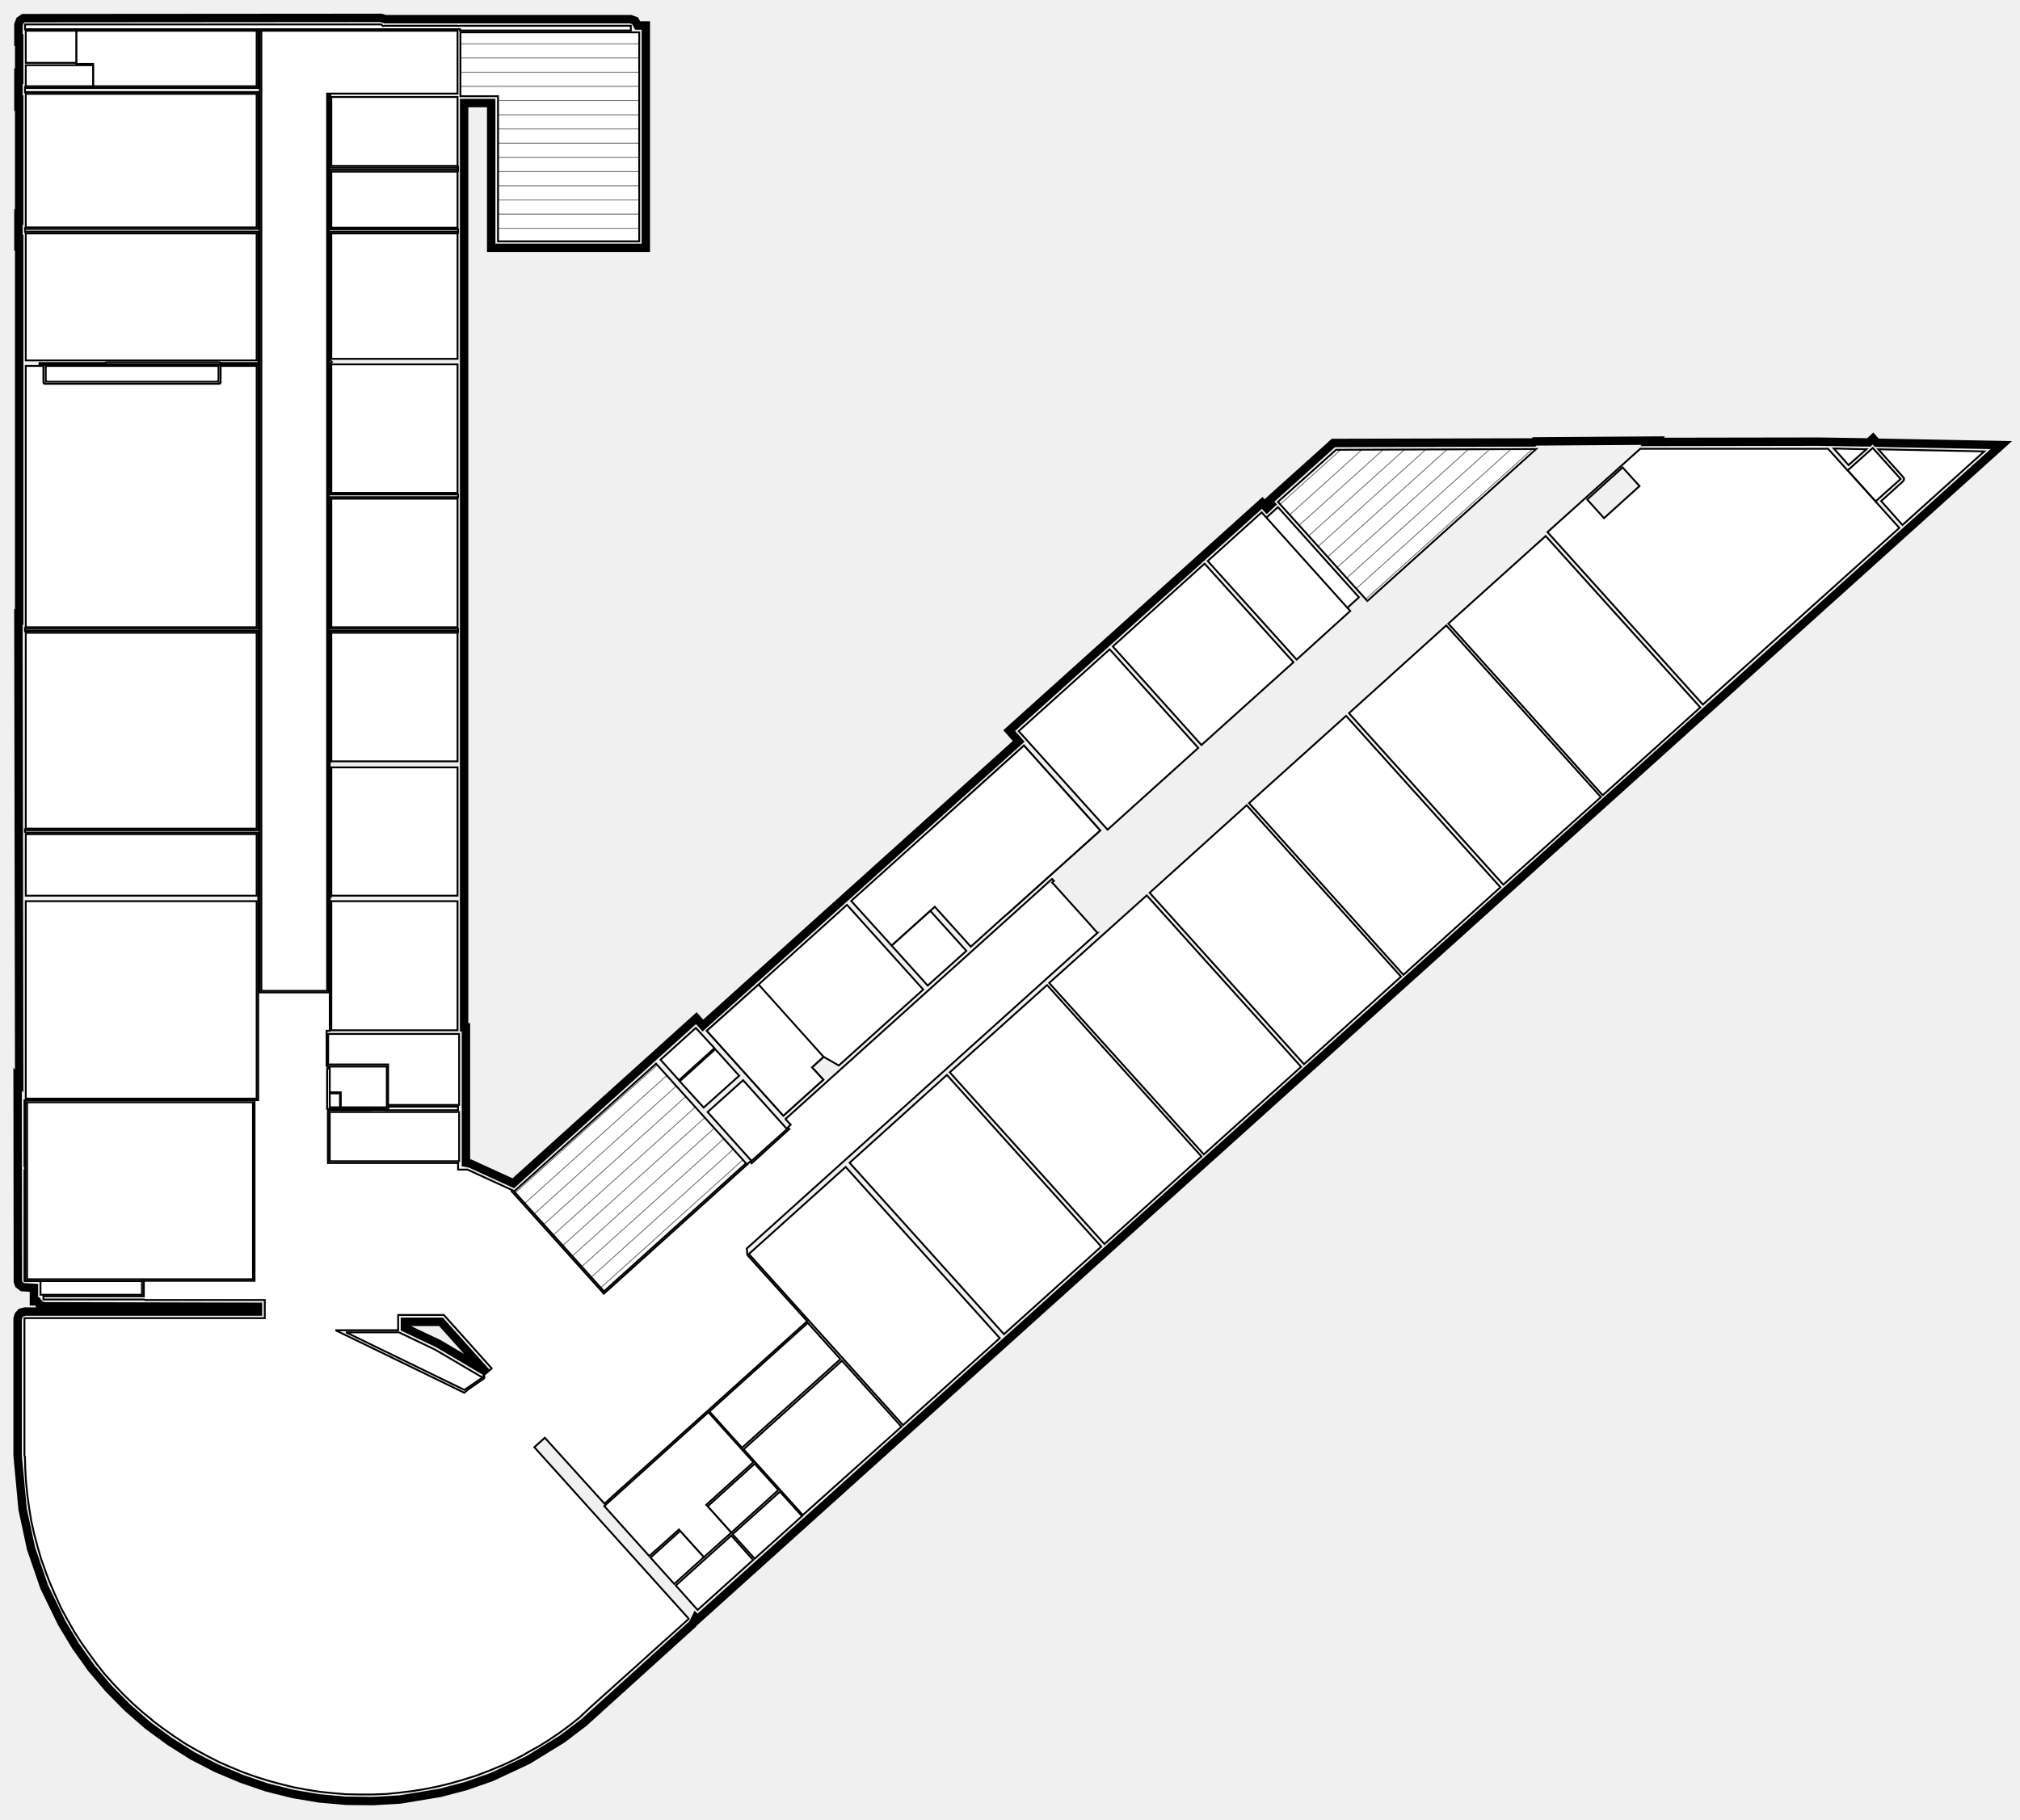
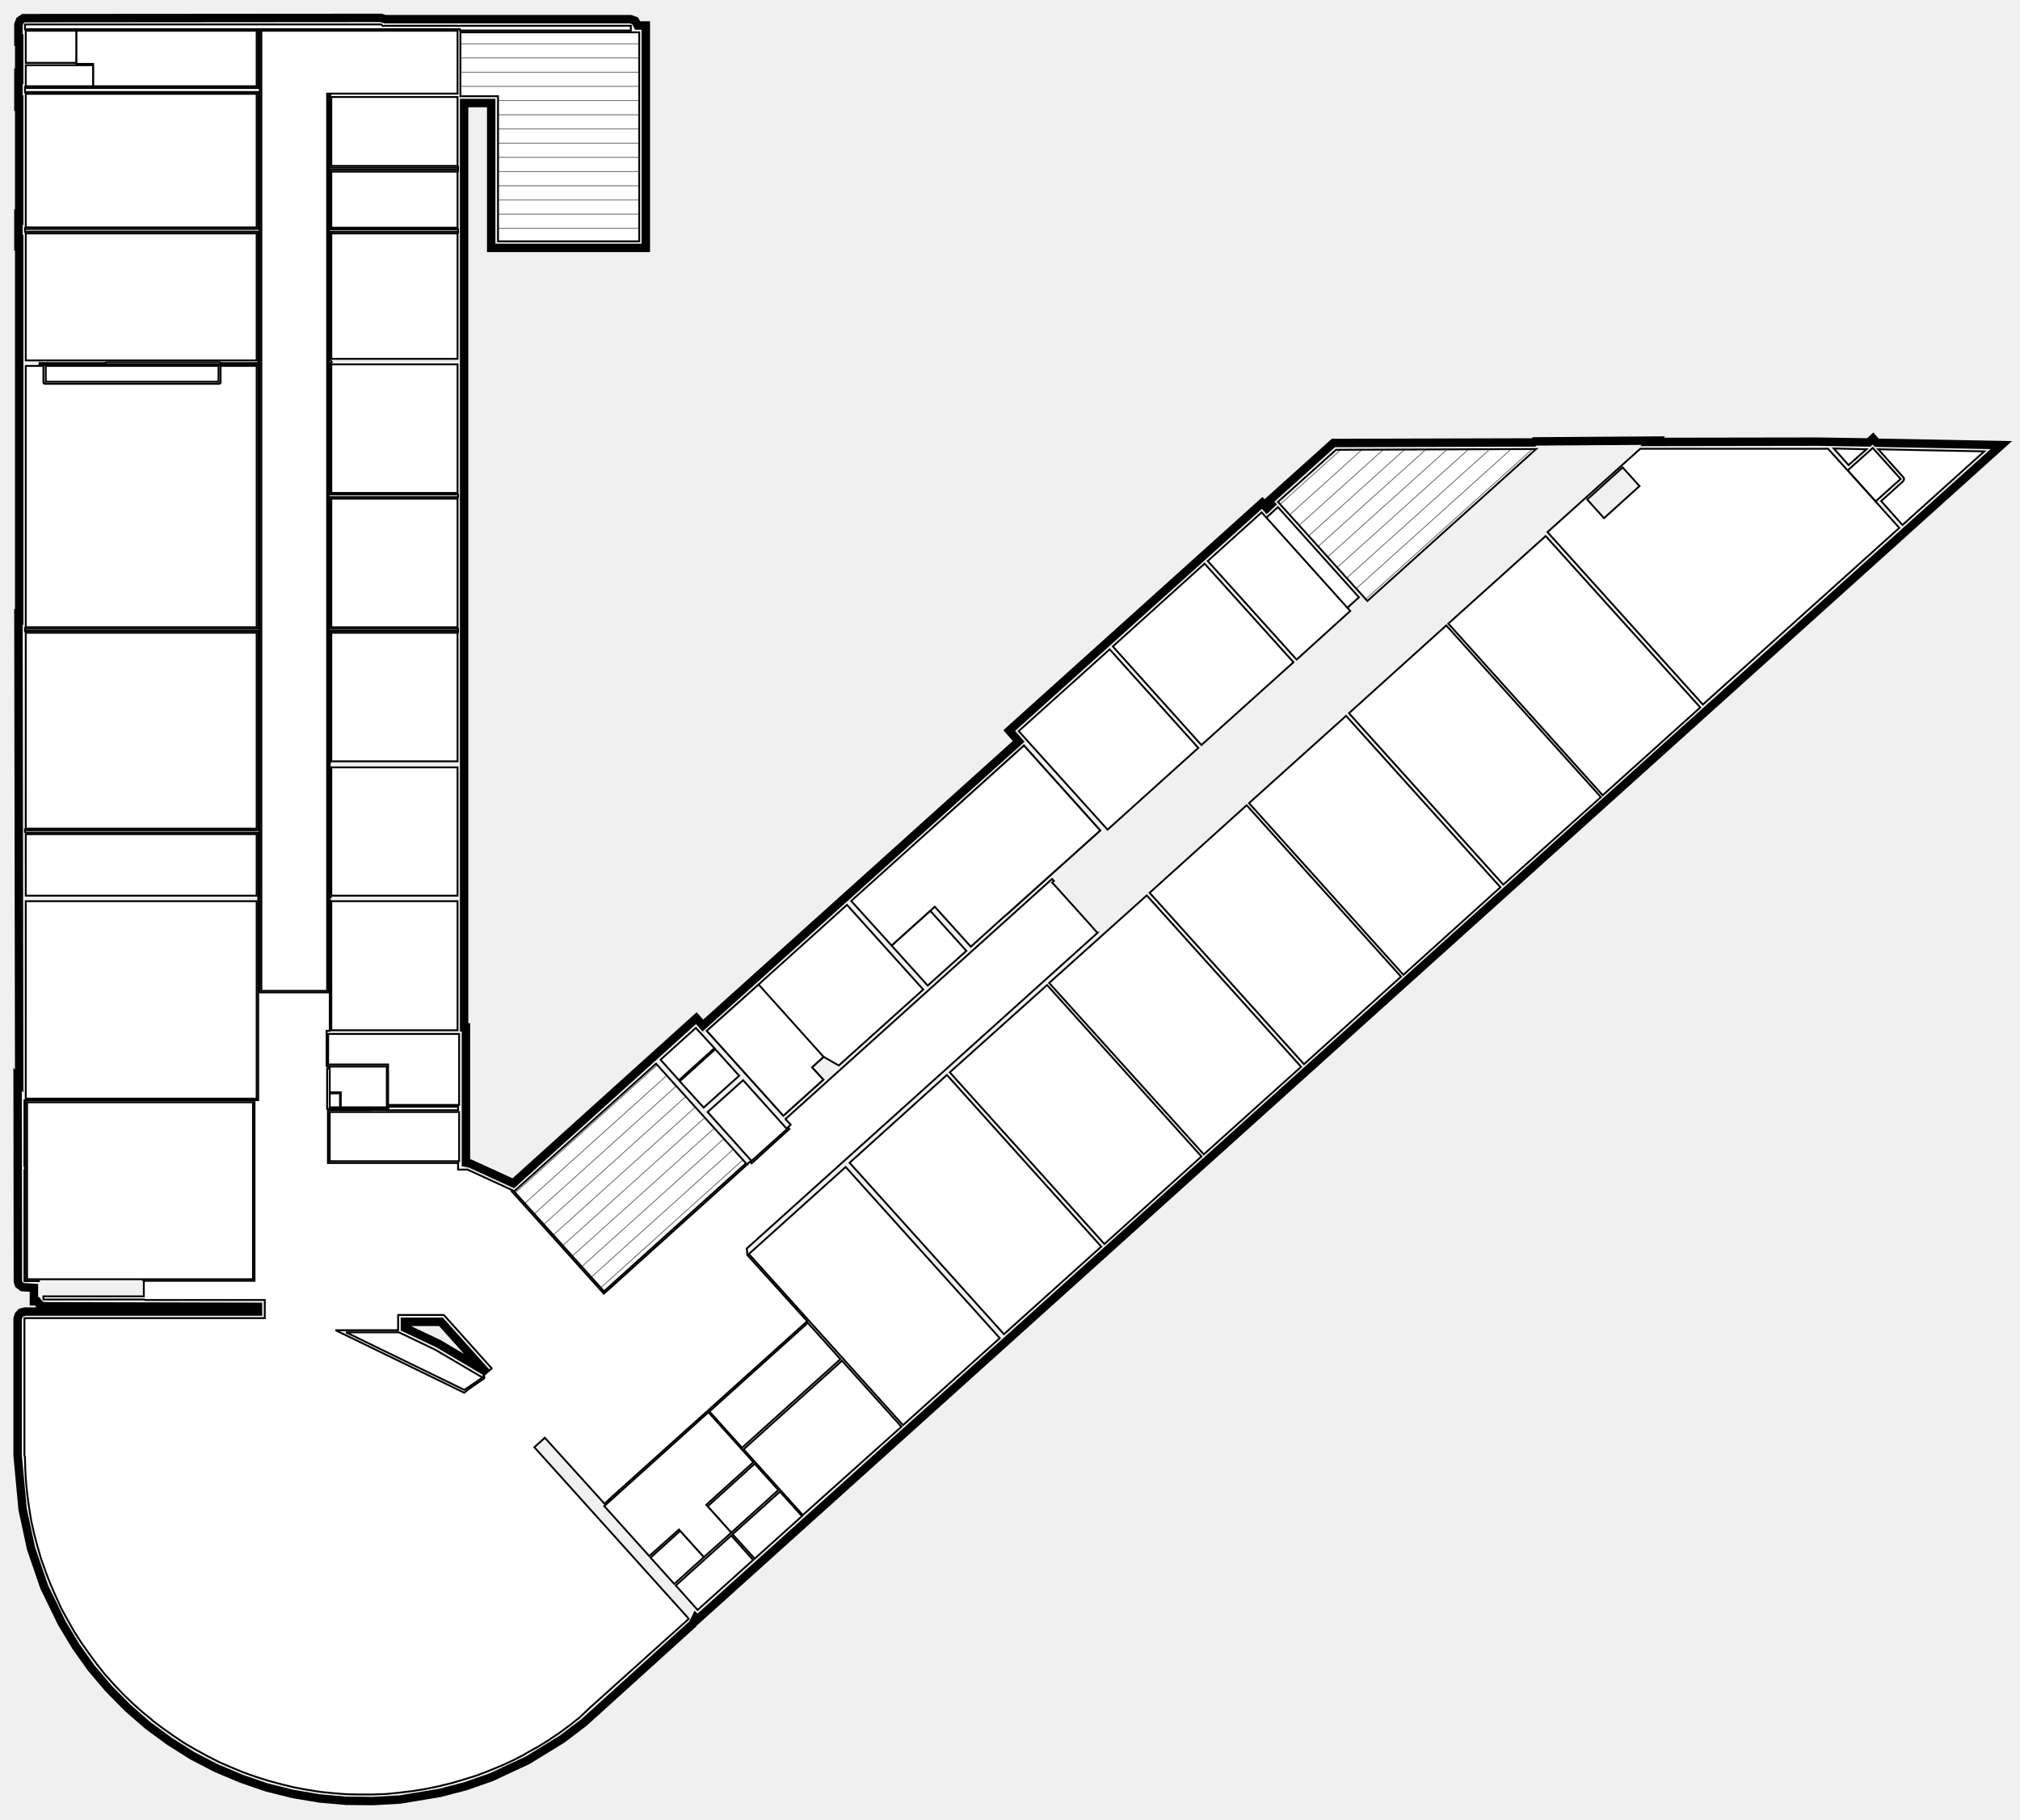
<svg xmlns="http://www.w3.org/2000/svg" viewBox="-9.4 -11.1 768.2 692.0" width="384.1mm" height="346.0mm">
  <style>.room{stroke:#000;stroke-width:.7}.out{fill:none;stroke:#000;stroke-width:3.2}.deco{fill:none;stroke:#000;stroke-width:.5}</style>
  <defs>
    <pattern id="t0" patternUnits="userSpaceOnUse" width="5.4" height="5.4">
      <path d="M0 0H5.4" stroke="#000" stroke-width=".35" />
    </pattern>
    <pattern id="t42" patternUnits="userSpaceOnUse" width="5.4" height="5.4" patternTransform="rotate(-42)">
      <path d="M0 0H5.4" stroke="#000" stroke-width=".35" />
    </pattern>
  </defs>
  <g id="pomieszczenia">
    <path id="room-0-01" class="room" fill="#fff" fill-rule="evenodd" d="M-0.1 432.4L-0.1 432.4L-0.1 432.5L-0.1 432.5L0.2 433.2L-0.1 434.0L-0.1 434.0L-0.1 434.0L-0.1 434.0L-0.1 476.0L-0.1 476.0L-0.1 476.0L-0.1 476.0L-0.1 476.1L-0.1 476.1L-0.1 476.1L-0.1 476.1L-0.0 476.1L-0.0 476.2L-0.0 476.2L0.0 476.2L0.0 476.2L0.1 476.2L0.1 476.2L0.1 476.2L0.1 476.2L5.4 476.2L5.4 476.1L5.4 476.1L0.9 476.1L0.3 476.1L0.3 475.5L0.3 408.2L0.3 407.5L0.9 407.5L86.8 407.5L87.4 407.5L87.4 408.2L87.4 475.5L87.4 476.1L86.8 476.1L45.3 476.1L45.2 476.1L45.2 476.1L45.3 476.2L45.3 476.2L45.3 481.4L45.3 482.0L44.6 482.0L7.1 482.0L7.1 483.0L7.1 483.0L7.1 483.0L7.1 483.1L7.1 483.1L7.1 483.1L7.1 483.1L7.1 483.1L7.2 483.1L7.2 483.1L7.2 483.2L7.2 483.2L7.2 483.2L7.2 483.2L7.3 483.2L7.3 483.2L7.3 483.2L45.4 483.2L45.8 483.4L45.8 483.4L45.9 483.4L45.9 483.4L45.9 483.4L91.3 483.4L91.3 490.3L0.1 490.3L0.1 490.3L0.1 490.3L0.1 490.3L0.0 490.3L0.0 490.3L-0.0 490.3L-0.0 490.3L-0.0 490.4L-0.1 490.4L-0.1 490.4L-0.1 490.4L-0.1 490.4L-0.1 490.5L-0.1 490.5L-0.1 490.5L-0.1 490.5L-0.1 542.6L-0.1 542.6L-0.1 542.6L-0.1 542.6L-0.1 542.6L0.1 543.1L0.2 547.6L0.2 547.6L0.5 552.6L0.5 552.6L1.0 557.6L1.0 557.6L1.7 562.6L1.7 562.6L2.5 567.5L2.5 567.5L3.6 572.4L3.6 572.4L4.9 577.3L4.9 577.3L6.3 582.1L6.3 582.1L8.0 586.8L8.0 586.9L9.8 591.5L9.8 591.5L11.8 596.1L11.8 596.1L13.9 600.7L13.9 600.7L16.3 605.1L16.3 605.1L18.8 609.5L18.8 609.5L21.5 613.7L21.5 613.7L24.4 617.8L24.4 617.8L27.4 621.9L27.4 621.9L30.5 625.8L30.5 625.8L33.8 629.5L33.8 629.5L37.3 633.2L37.3 633.2L40.9 636.7L40.9 636.7L44.6 640.0L44.6 640.0L48.5 643.2L48.5 643.3L52.5 646.3L52.5 646.3L56.6 649.2L56.6 649.2L60.8 652.0L60.8 652.0L65.1 654.5L65.1 654.5L69.5 656.9L69.5 656.9L74.0 659.2L74.0 659.2L78.6 661.2L78.6 661.2L83.2 663.1L83.2 663.1L88.0 664.8L88.0 664.8L92.8 666.3L92.8 666.3L97.6 667.6L97.6 667.6L102.5 668.8L102.5 668.8L107.4 669.7L107.4 669.7L112.4 670.5L112.4 670.5L117.4 671.0L117.4 671.0L122.4 671.4L122.4 671.4L127.4 671.5L127.4 671.5L132.4 671.5L132.4 671.5L137.5 671.3L137.5 671.3L142.5 670.8L142.5 670.8L147.5 670.2L147.5 670.2L152.4 669.4L152.4 669.4L157.3 668.4L157.3 668.4L162.2 667.2L162.2 667.2L167.0 665.8L167.0 665.8L171.8 664.3L171.8 664.3L176.5 662.5L176.5 662.5L181.1 660.6L181.2 660.6L185.7 658.5L185.7 658.5L190.2 656.2L190.2 656.1L194.5 653.7L194.6 653.7L198.8 651.1L198.8 651.1L203.0 648.3L203.0 648.3L207.1 645.3L207.1 645.3L211.0 642.2L211.0 642.2L214.7 638.7L252.4 604.8L252.4 604.8L252.4 604.7L252.4 604.7L252.4 604.7L252.4 604.7L252.5 604.7L252.5 604.6L252.5 604.6L252.5 604.6L252.5 604.6L252.5 604.6L252.4 604.5L252.4 604.5L252.4 604.5L252.4 604.5L252.4 604.5L193.8 539.4L197.8 535.8L220.5 560.9L223.4 558.2L259.2 526.0L259.2 526.0L259.6 525.7L259.6 525.7L259.7 525.6L259.8 525.6L259.8 525.6L259.8 525.5L260.0 525.3L291.1 497.3L297.4 491.6L297.5 491.6L297.6 491.5L297.6 491.5L274.9 466.4L274.8 466.2L274.8 466.0L274.8 466.0L274.6 463.8L407.9 343.8L408.0 343.7L408.0 343.7L408.0 343.7L408.0 343.7L408.0 343.7L407.9 343.7L407.8 343.6L404.8 340.2L391.2 325.1L390.7 324.6L391.2 324.2L391.4 324.0L390.8 323.4L390.8 323.4L390.8 323.4L390.8 323.4L390.8 323.4L390.8 323.3L390.7 323.3L390.7 323.3L390.7 323.3L390.7 323.3L390.6 323.3L390.6 323.3L390.6 323.3L390.6 323.3L390.6 323.3L390.6 323.3L390.5 323.4L390.5 323.4L390.5 323.4L289.5 414.4L289.4 414.4L289.4 414.4L289.4 414.4L289.4 414.4L289.4 414.4L289.4 414.4L289.4 414.5L289.4 414.5L289.4 414.5L289.4 414.5L289.4 414.5L289.4 414.6L289.4 414.6L289.4 414.6L289.4 414.6L289.4 414.7L289.4 414.7L291.3 416.7L290.2 417.8L290.4 417.9L290.8 418.4L290.3 418.8L276.9 431.0L276.4 431.4L276.0 430.9L275.8 430.8L275.8 430.8L274.9 431.6L274.9 431.6L274.9 431.6L274.9 431.8L274.7 431.9L262.1 443.3L220.7 480.6L220.2 481.0L219.8 480.5L185.6 442.5L185.2 442.1L185.6 441.7L185.6 441.7L185.6 441.7L185.6 441.7L168.4 433.8L168.4 433.8L168.4 433.8L168.4 433.8L168.4 433.8L168.3 433.8L168.3 433.8L164.8 433.8L164.8 431.3L116.0 431.3L115.3 431.3L115.3 430.6L115.3 411.9L115.3 411.2L116.0 411.2L131.6 411.2L131.7 411.1L137.5 411.1L137.5 411.2L164.8 411.2L164.8 409.9L138.3 409.9L138.3 410.1L138.3 410.7L137.7 410.7L120.2 410.7L120.1 410.7L120.1 410.7L120.0 410.7L120.0 410.7L119.9 410.7L119.9 410.7L116.0 410.7L115.0 410.7L115.0 395.4L115.3 395.4L115.3 394.6L115.3 394.5L115.3 394.5L115.3 394.5L115.3 394.5L114.8 394.4L114.8 393.8L114.8 382.2L114.8 381.0L116.0 381.0L116.0 381.0L116.0 380.9L116.0 380.8L116.0 331.7L116.0 330.1L116.2 330.1L116.2 330.1L116.2 330.1L116.0 329.9L116.0 329.6L116.0 280.8L116.0 279.0L116.1 279.0L116.1 278.9L116.1 278.9L116.0 278.8L116.0 278.5L116.0 229.6L116.0 228.9L116.6 228.9L164.6 228.9L164.7 228.9L164.8 229.0L164.8 229.0L164.8 228.1L164.8 228.1L164.7 228.1L164.6 228.1L116.6 228.1L116.0 228.1L116.0 227.5L116.0 178.6L116.0 178.0L116.6 178.0L164.6 178.0L164.7 178.0L164.8 178.0L164.8 178.0L164.8 177.0L164.8 177.0L164.7 177.0L164.6 177.0L116.6 177.0L116.0 177.0L116.0 176.4L116.0 127.5L116.0 127.2L116.2 127.0L116.2 127.0L116.8 126.6L116.1 125.8L116.1 125.8L116.0 125.6L116.0 125.4L116.0 77.7L116.0 77.0L116.6 77.0L164.6 77.0L164.7 77.0L164.8 77.1L164.8 77.1L164.8 76.1L164.8 76.1L164.7 76.1L164.6 76.1L116.6 76.1L116.0 76.1L116.0 75.5L116.0 54.2L116.0 53.5L116.6 53.5L164.6 53.5L164.7 53.5L164.8 53.6L164.8 53.6L164.8 52.6L164.8 52.6L164.7 52.7L164.6 52.7L116.6 52.7L116.0 52.7L116.0 52.0L116.0 25.8L116.0 25.2L116.5 25.1L116.6 25.1L115.6 25.1L115.6 365.8L115.6 366.4L115.0 366.4L90.0 366.4L89.4 366.4L89.4 365.8L89.4 0.6L89.4 0.0L90.0 0.0L164.6 0.0L165.5 0.0L165.5 0.5L165.6 0.5L165.9 0.4L166.2 0.5L230.5 0.5L230.5 -1.1L230.5 -1.1L230.5 -1.1L230.5 -1.1L230.5 -1.1L230.5 -1.2L230.5 -1.2L230.5 -1.2L230.5 -1.2L230.4 -1.2L230.4 -1.2L230.4 -1.2L230.4 -1.3L230.4 -1.3L230.3 -1.3L230.3 -1.3L230.3 -1.3L165.7 -1.3L165.6 -1.3L165.6 -1.3L165.1 -1.2L164.6 -1.3L164.6 -1.3L164.6 -1.3L137.0 -1.3L136.2 -1.2L135.6 -1.8L135.6 -1.8L135.6 -1.8L135.5 -1.8L135.5 -1.8L135.5 -1.8L135.5 -1.8L135.4 -1.8L0.3 -1.8L0.3 -1.8L0.3 -1.8L0.3 -1.8L0.2 -1.8L0.2 -1.8L0.2 -1.8L0.2 -1.8L0.2 -1.7L0.2 -1.7L0.1 -1.7L0.1 -1.7L0.1 -1.7L0.1 -1.7L0.1 -1.6L0.1 -1.6L0.1 -1.6L0.1 0.1L0.1 0.1L0.2 0.1L0.3 0.0L0.4 0.0L88.2 0.0L88.8 0.0L88.8 0.6L88.8 21.7L88.8 22.4L88.2 22.4L0.4 22.4L0.2 22.4L0.1 22.3L0.1 22.3L0.1 24.0L0.1 24.0L0.2 24.0L0.3 23.9L0.4 23.9L88.2 23.9L88.8 23.9L88.8 24.6L88.8 75.4L88.8 76.0L88.2 76.0L0.4 76.0L0.2 76.0L0.1 75.9L0.1 75.9L0.1 75.9L0.1 77.1L0.1 77.1L0.2 77.1L0.3 77.0L0.4 77.0L88.2 77.0L88.8 77.0L88.8 77.7L88.8 126.0L88.8 127.0L74.7 127.0L74.2 126.7L74.2 126.7L74.2 126.7L74.1 126.7L74.1 126.7L74.1 126.7L31.1 126.7L31.0 126.7L31.0 126.7L31.0 126.7L31.0 126.7L31.0 126.7L30.5 127.0L5.8 127.0L5.8 127.0L5.8 127.0L5.8 127.0L5.8 127.0L5.7 127.0L5.7 127.0L5.7 127.0L5.7 127.0L5.7 127.1L5.6 127.1L5.6 127.1L5.6 127.1L5.6 127.1L5.6 127.2L5.6 127.2L5.6 127.2L5.6 127.5L7.1 127.5L7.3 127.5L7.5 127.7L7.5 127.7L7.5 127.7L7.7 127.5L8.0 127.5L73.7 127.5L73.9 127.5L74.1 127.7L74.1 127.7L74.1 127.7L74.3 127.5L74.5 127.5L88.2 127.5L88.8 127.5L88.8 128.1L88.8 227.5L88.8 228.1L88.2 228.1L0.4 228.1L0.2 228.1L0.1 228.0L0.1 228.0L0.1 228.0L0.1 229.0L0.1 229.0L0.2 229.0L0.3 228.9L0.4 228.9L88.2 228.9L88.8 228.9L88.8 229.6L88.8 304.1L88.8 304.7L88.2 304.7L0.4 304.7L0.2 304.7L0.1 304.6L0.1 304.6L0.1 304.6L0.1 305.7L0.1 305.6L0.1 305.6L0.2 305.6L0.4 305.6L88.2 305.6L88.8 305.6L88.8 306.2L88.8 329.6L88.8 329.9L88.6 330.1L88.6 330.1L88.5 330.1L88.8 330.1L88.8 331.7L88.8 406.8L88.8 407.4L88.2 407.4L0.4 407.4L0.1 407.4L-0.1 407.2L-0.1 407.2L-0.1 407.1L-0.1 432.4ZM168.7 517.4L168.3 517.7L167.2 518.7L118.2 494.9L141.8 494.9L141.8 494.9L141.8 494.9L141.9 494.9L141.9 494.9L141.9 494.8L141.9 494.8L141.9 494.8L142.0 494.8L142.0 494.8L142.0 494.8L142.0 494.8L142.0 494.7L142.0 494.7L142.0 494.7L142.0 494.7L142.0 494.7L142.0 489.1L159.4 489.1L177.6 509.4L174.4 512.2L174.4 512.2L174.4 512.3L174.4 512.3L174.4 512.3L174.5 512.3L174.5 512.4L174.6 512.4L174.6 512.4L174.7 512.5L174.7 512.6L174.7 512.6L174.7 512.7L174.8 512.7L174.8 512.8L174.8 512.8L174.8 512.9L174.8 513.0L174.8 513.0L174.7 513.1L174.7 513.2L174.7 513.2L174.6 513.3L174.6 513.3L174.5 513.4L174.5 513.4L173.3 514.2L168.7 517.4Z" />
    <path id="room-0-02" class="room" fill="#fff" fill-rule="evenodd" d="M90.0 0.6L164.6 0.6L164.6 24.5L115.0 24.5L115.0 365.8L90.0 365.8L90.0 0.6Z" />
    <path id="room-0-03" class="room" fill="#fff" fill-rule="evenodd" d="M165.7 1.2L233.7 1.2L233.7 80.7L180.0 80.7L180.0 25.5L165.7 25.5L165.7 1.2Z" />
    <path id="room-0-04" class="room" fill="#fff" fill-rule="evenodd" d="M19.6 0.6L88.2 0.6L88.2 21.7L26.0 21.7L26.0 13.2L19.6 13.2L19.6 0.6Z" />
    <path id="room-0-05" class="room" fill="#fff" fill-rule="evenodd" d="M0.4 13.7L26.0 13.7L26.0 21.7L0.4 21.7L0.4 13.7Z" />
    <path id="room-0-06" class="room" fill="#fff" fill-rule="evenodd" d="M0.4 0.6L19.6 0.6L19.6 12.8L0.4 12.8L0.4 0.6Z" />
    <path id="room-0-07" class="room" fill="#fff" fill-rule="evenodd" d="M0.4 24.6L88.2 24.6L88.2 75.4L0.4 75.4L0.4 24.6Z" />
    <path id="room-0-08" class="room" fill="#fff" fill-rule="evenodd" d="M0.4 77.7L88.2 77.7L88.2 126.0L0.4 126.0L0.4 77.7Z" />
-     <path id="room-0-09" class="room" fill="#fff" fill-rule="evenodd" d="M8.0 128.1L73.7 128.1L73.7 134.1L8.0 134.1L8.0 128.1Z" />
-     <path id="room-0-10" class="room" fill="#fff" fill-rule="evenodd" d="M0.4 128.1L0.4 227.5L88.2 227.5L88.2 128.1L74.5 128.1L74.5 134.1L74.5 134.2L74.5 134.2L74.5 134.3L74.5 134.4L74.4 134.5L74.4 134.6L74.3 134.6L74.3 134.7L74.2 134.7L74.1 134.8L74.1 134.8L74.0 134.9L73.9 134.9L73.8 134.9L73.8 134.9L73.7 134.9L8.0 134.9L7.9 134.9L7.8 134.9L7.7 134.9L7.6 134.9L7.5 134.8L7.5 134.8L7.4 134.7L7.3 134.7L7.3 134.6L7.2 134.6L7.2 134.5L7.2 134.4L7.1 134.3L7.1 134.2L7.1 134.2L7.1 134.1L7.1 128.1L0.4 128.1Z" />
+     <path id="room-0-09" class="room" fill="#fff" fill-rule="evenodd" d="M8.0 128.1L73.7 128.1L73.7 134.1L8.0 134.1L8.0 128.1ZM0.4 128.1L0.4 227.5L88.2 227.5L88.2 128.1L74.5 128.1L74.5 134.1L74.5 134.2L74.5 134.2L74.5 134.3L74.5 134.4L74.4 134.5L74.4 134.6L74.3 134.6L74.3 134.7L74.2 134.7L74.1 134.8L74.1 134.8L74.0 134.9L73.9 134.9L73.8 134.9L73.8 134.9L73.7 134.9L8.0 134.9L7.9 134.9L7.8 134.9L7.7 134.9L7.6 134.9L7.5 134.8L7.5 134.8L7.4 134.7L7.3 134.7L7.3 134.6L7.2 134.6L7.2 134.5L7.2 134.4L7.1 134.3L7.1 134.2L7.1 134.2L7.1 134.1L7.1 128.1L0.4 128.1Z" />
    <path id="room-0-11" class="room" fill="#fff" fill-rule="evenodd" d="M0.4 229.6L88.2 229.6L88.2 304.1L0.4 304.1L0.4 229.6Z" />
-     <path id="room-0-12" class="room" fill="#fff" fill-rule="evenodd" d="M0.4 306.2L88.2 306.2L88.2 329.6L0.4 329.6L0.4 306.2Z" />
-     <path id="room-0-14" class="room" fill="#fff" fill-rule="evenodd" d="M0.4 331.7L88.2 331.7L88.2 406.8L0.4 406.8L0.4 331.7Z" />
+     <path id="room-0-12" class="room" fill="#fff" fill-rule="evenodd" d="M0.4 306.2L88.2 306.2L88.2 329.6L0.4 329.6L0.4 306.2ZM0.4 331.7L88.2 331.7L88.2 406.8L0.4 406.8L0.4 331.7Z" />
    <path id="room-0-15" class="room" fill="#fff" fill-rule="evenodd" d="M0.9 408.2L86.8 408.2L86.8 475.5L0.9 475.5L0.9 408.2Z" />
-     <path id="room-0-16" class="room" fill="#fff" fill-rule="evenodd" d="M6.0 476.2L44.6 476.2L44.6 481.4L6.0 481.4L6.0 476.2Z" />
    <path id="room-0-17" class="room" fill="#fff" fill-rule="evenodd" d="M122.2 495.7L142.3 495.7L156.1 502.3L174.1 512.9L167.2 517.6L122.2 495.7Z" />
    <path id="room-0-20" class="room" fill="#fff" fill-rule="evenodd" d="M260.4 525.8L297.8 492.1L310.2 505.9L272.8 539.6L260.4 525.8Z" />
    <path id="room-0-21" class="room" fill="#fff" fill-rule="evenodd" d="M273.4 540.2L310.8 506.5L333.4 531.6L295.9 565.2L273.4 540.2Z" />
    <path id="room-0-22" class="room" fill="#fff" fill-rule="evenodd" d="M269.2 572.5L287.2 556.3L295.6 565.6L277.6 581.8L269.2 572.5Z" />
    <path id="room-0-23" class="room" fill="#fff" fill-rule="evenodd" d="M247.6 592.0L268.7 573.0L277.0 582.3L255.9 601.3L247.6 592.0Z" />
    <path id="room-0-25" class="room" fill="#fff" fill-rule="evenodd" d="M259.7 561.9L277.6 545.7L286.6 555.7L268.7 571.9L259.7 561.9Z" />
    <path id="room-0-26" class="room" fill="#fff" fill-rule="evenodd" d="M238.0 581.4L249.3 571.2L258.3 581.2L247.0 591.4L238.0 581.4Z" />
    <path id="room-0-27" class="room" fill="#fff" fill-rule="evenodd" d="M277.1 545.1L260.0 526.1L220.4 561.8L237.5 580.8L248.8 570.7L258.3 581.2L268.7 571.9L259.2 561.3L277.1 545.1Z" />
    <path id="room-0-28" class="room" fill="#fff" fill-rule="evenodd" d="M275.4 465.9L312.2 432.8L370.8 497.9L334.0 531.0L275.4 465.9Z" />
    <path id="room-0-29" class="room" fill="#fff" fill-rule="evenodd" d="M313.7 431.2L350.7 397.8L409.4 463.1L372.4 496.4L313.7 431.2Z" />
    <path id="room-0-30" class="room" fill="#fff" fill-rule="evenodd" d="M351.8 396.8L388.8 363.6L447.5 428.8L410.6 462.1L351.8 396.8Z" />
    <path id="room-0-31" class="room" fill="#fff" fill-rule="evenodd" d="M389.6 362.8L426.7 329.5L485.4 394.7L448.4 428.0L389.6 362.8Z" />
-     <path id="room-0-32" class="room" fill="#fff" fill-rule="evenodd" d="M427.8 328.5L464.7 295.2L523.4 360.4L486.5 393.7L427.8 328.5Z" />
-     <path id="room-0-33" class="room" fill="#fff" fill-rule="evenodd" d="M465.6 294.4L502.5 261.2L561.2 326.4L524.3 359.7L465.6 294.4Z" />
-     <path id="room-0-34" class="room" fill="#fff" fill-rule="evenodd" d="M503.6 260.2L540.6 226.8L599.4 292.1L562.3 325.4L503.6 260.2Z" />
-     <path id="room-0-35" class="room" fill="#fff" fill-rule="evenodd" d="M541.4 226.1L578.4 192.8L637.2 258.0L600.1 291.4L541.4 226.1Z" />
+     <path id="room-0-32" class="room" fill="#fff" fill-rule="evenodd" d="M427.8 328.5L464.7 295.2L523.4 360.4L486.5 393.7L427.8 328.5ZM465.6 294.4L502.5 261.2L561.2 326.4L524.3 359.7L465.6 294.4Z" />
+     <path id="room-0-34" class="room" fill="#fff" fill-rule="evenodd" d="M503.6 260.2L540.6 226.8L599.4 292.1L562.3 325.4L503.6 260.2ZM541.4 226.1L578.4 192.8L637.2 258.0L600.1 291.4L541.4 226.1Z" />
    <path id="room-0-36" class="room" fill="#fff" fill-rule="evenodd" d="M638.2 256.9L712.9 189.7L685.8 159.6L614.4 159.6L579.1 191.3L638.2 256.9ZM607.7 166.7L614.1 173.8L600.6 186.0L594.2 178.9L607.7 166.7ZM693.3 167.8L702.8 159.3L713.4 171.1L703.9 179.6L693.3 167.8ZM688.0 159.5L693.6 165.8L700.4 159.8L688.0 159.5ZM714.1 188.6L745.2 160.6L704.9 159.8L714.3 170.3L714.4 170.4L714.5 170.5L714.5 170.6L714.6 170.7L714.6 170.8L714.7 170.9L714.7 171.1L714.7 171.2L714.6 171.3L714.6 171.4L714.6 171.6L714.5 171.7L714.4 171.8L714.3 172.0L714.2 172.1L706.0 179.5L714.1 188.6Z" />
    <path id="room-0-42" class="room" fill="#fff" fill-rule="evenodd" d="M476.6 179.8L498.7 160.0L574.8 159.7L510.6 217.5L476.6 179.8Z" />
    <path id="room-0-44" class="room" fill="#fff" fill-rule="evenodd" d="M472.2 185.8L476.6 181.8L507.4 216.1L503.0 220.1L472.2 185.8ZM449.9 202.3L470.4 183.8L504.1 221.3L483.7 239.8L449.9 202.3Z" />
    <path id="room-0-45" class="room" fill="#fff" fill-rule="evenodd" d="M413.8 234.8L448.7 203.3L482.5 240.8L447.5 272.3L413.8 234.8Z" />
    <path id="room-0-46" class="room" fill="#fff" fill-rule="evenodd" d="M378.0 267.0L412.6 235.9L446.3 273.4L411.8 304.5L378.0 267.0Z" />
    <path id="room-0-47" class="room" fill="#fff" fill-rule="evenodd" d="M344.6 304.4L380.0 272.5L409.0 304.8L373.6 336.6L344.6 304.4Z" />
    <path id="room-0-48" class="room" fill="#fff" fill-rule="evenodd" d="M343.1 305.7L344.6 304.4L380.0 272.5L409.0 304.8L373.6 336.6L372.1 337.9L359.8 349.0L346.1 333.8L329.7 348.6L314.3 331.6Z" />
    <path id="room-0-49" class="room" fill="#fff" fill-rule="evenodd" d="M329.7 348.6L344.4 335.4L358.1 350.6L343.4 363.8L329.7 348.6Z" />
    <path id="room-0-50" class="room" fill="#fff" fill-rule="evenodd" d="M280.6 362.0L312.7 333.1L341.7 365.3L309.6 394.2L303.8 390.9L299.4 394.9L303.7 399.6L288.5 413.3L259.4 381.0L279.1 363.4Z" />
    <path id="room-0-51" class="room" fill="#fff" fill-rule="evenodd" d="M259.4 381.0L279.1 363.4L303.8 390.9L299.4 394.9L303.7 399.6L288.5 413.3L259.4 381.0Z" />
    <path id="room-0-53" class="room" fill="#fff" fill-rule="evenodd" d="M259.7 411.9L273.2 399.8L289.9 418.4L276.4 430.5L259.7 411.9ZM241.8 392.0L255.2 379.9L262.3 387.6L248.8 399.8L241.8 392.0ZM249.1 400.2L262.6 388.0L271.7 398.1L258.2 410.2L249.1 400.2Z" />
    <path id="room-0-56" class="room" fill="#fff" fill-rule="evenodd" d="M186.1 442.1L240.1 393.5L274.3 431.4L220.3 480.1L186.1 442.1Z" />
-     <path id="room-0-57" class="room" fill="#fff" fill-rule="evenodd" d="M116.0 411.9L165.2 411.9L165.2 430.6L116.0 430.6L116.0 411.9Z" />
-     <path id="room-0-58" class="room" fill="#fff" fill-rule="evenodd" d="M116.0 394.6L137.7 394.6L137.7 410.1L120.2 410.1L120.2 404.4L116.0 404.4L116.0 394.6Z" />
-     <path id="room-0-59" class="room" fill="#fff" fill-rule="evenodd" d="M116.0 404.8L119.9 404.8L119.9 410.1L116.0 410.1L116.0 404.8Z" />
-     <path id="room-0-60" class="room" fill="#fff" fill-rule="evenodd" d="M115.4 382.2L165.2 382.2L165.2 409.2L138.2 409.2L138.2 393.8L115.4 393.8L115.4 382.2Z" />
+     <path id="room-0-57" class="room" fill="#fff" fill-rule="evenodd" d="M116.0 411.9L165.2 411.9L165.2 430.6L116.0 430.6L116.0 411.9ZM116.0 394.6L137.7 394.6L137.7 410.1L120.2 410.1L120.2 404.4L116.0 404.4L116.0 394.6ZM116.0 404.8L119.9 404.8L119.9 410.1L116.0 410.1L116.0 404.8ZM115.4 382.2L165.2 382.2L165.2 409.2L138.2 409.2L138.2 393.8L115.4 393.8L115.4 382.2Z" />
    <path id="room-0-61" class="room" fill="#fff" fill-rule="evenodd" d="M116.6 331.7L164.6 331.7L164.6 380.8L116.6 380.8L116.6 331.7Z" />
    <path id="room-0-62" class="room" fill="#fff" fill-rule="evenodd" d="M116.6 280.8L164.6 280.8L164.6 329.6L116.6 329.6L116.6 280.8Z" />
    <path id="room-0-63" class="room" fill="#fff" fill-rule="evenodd" d="M116.6 229.6L164.6 229.6L164.6 278.5L116.6 278.5L116.6 229.6Z" />
    <path id="room-0-64" class="room" fill="#fff" fill-rule="evenodd" d="M116.6 178.6L164.6 178.6L164.6 227.5L116.6 227.5L116.6 178.6Z" />
    <path id="room-0-65" class="room" fill="#fff" fill-rule="evenodd" d="M116.6 127.5L164.6 127.5L164.6 176.4L116.6 176.4L116.6 127.5Z" />
    <path id="room-0-66" class="room" fill="#fff" fill-rule="evenodd" d="M116.6 77.7L164.6 77.7L164.6 125.4L116.6 125.4L116.6 77.7Z" />
    <path id="room-0-67" class="room" fill="#fff" fill-rule="evenodd" d="M116.6 54.2L164.6 54.2L164.6 75.5L116.6 75.5L116.6 54.2Z" />
    <path id="room-0-68" class="room" fill="#fff" fill-rule="evenodd" d="M116.6 25.8L164.6 25.8L164.6 52.0L116.6 52.0L116.6 25.8Z" />
  </g>
  <g id="biegi" class="deco">
    <path d="M165.7 1.2L233.7 1.2L233.7 80.7L180.0 80.7L180.0 25.5L165.7 25.5L165.7 1.2Z" fill="url(#t0)" stroke="none" />
    <path d="M186.1 442.1L240.1 393.5L274.3 431.4L220.3 480.1L186.1 442.1Z" fill="url(#t42)" stroke="none" />
    <path d="M476.6 179.8L498.7 160.0L574.8 159.7L510.6 217.5L476.6 179.8Z" fill="url(#t42)" stroke="none" />
  </g>
  <path id="obrys" class="out" d="M-2.7 399.4L-2.6 476.3L-2.2 477.5L-0.9 478.5L3.5 478.8L3.5 483.9L4.7 483.9L5.8 485.3L7.2 485.8L88.7 486.0L88.7 487.8L0.1 487.8L-1.4 488.2L-2.3 489.2L-2.7 490.5L-2.7 542.6L-0.8 563.0L2.4 577.9L7.4 592.5L14.1 606.3L19.4 615.1L25.3 623.4L31.9 631.2L39.1 638.5L46.9 645.3L55.1 651.3L63.8 656.8L72.9 661.5L82.4 665.5L92.0 668.8L102.0 671.3L112.1 673.0L122.3 673.9L132.5 674.0L142.8 673.4L157.9 670.9L167.8 668.3L177.5 664.9L191.4 658.4L204.4 650.4L212.7 644.1L254.1 606.6L255.2 604.3L255.8 604.9L751.7 158.2L704.3 157.3L702.9 155.7L701.3 157.2L682.1 156.9L618.8 157.0L619.4 156.5L574.2 156.8L573.8 157.2L497.7 157.4L473.0 179.6L474.0 180.7L472.4 182.2L470.6 180.2L374.4 266.8L378.0 270.9L257.9 379.0L255.4 376.2L185.8 439.0L169.4 431.5L167.8 431.2L167.8 379.7L167.1 379.7L167.1 28.1L177.4 28.1L177.4 83.2L236.2 83.2L236.2 -1.4L233.1 -1.4L232.1 -3.2L230.4 -3.8L137.1 -3.8L135.5 -4.3L-0.5 -4.2L-1.8 -3.3L-2.4 -1.7L-2.4 4.2L-2.1 4.1L-2.1 18.0L-2.4 17.8L-2.4 28.2L-2.1 28.0L-2.1 71.6L-2.4 71.4L-2.4 81.3L-2.1 81.1L-2.1 223.7L-2.4 223.5L-2.1 400.1L-2.7 399.4ZM144.6 494.0L144.6 491.7L158.3 491.7L174.6 509.9L174.4 510.1L157.3 500.0L144.6 494.0Z" />
</svg>
